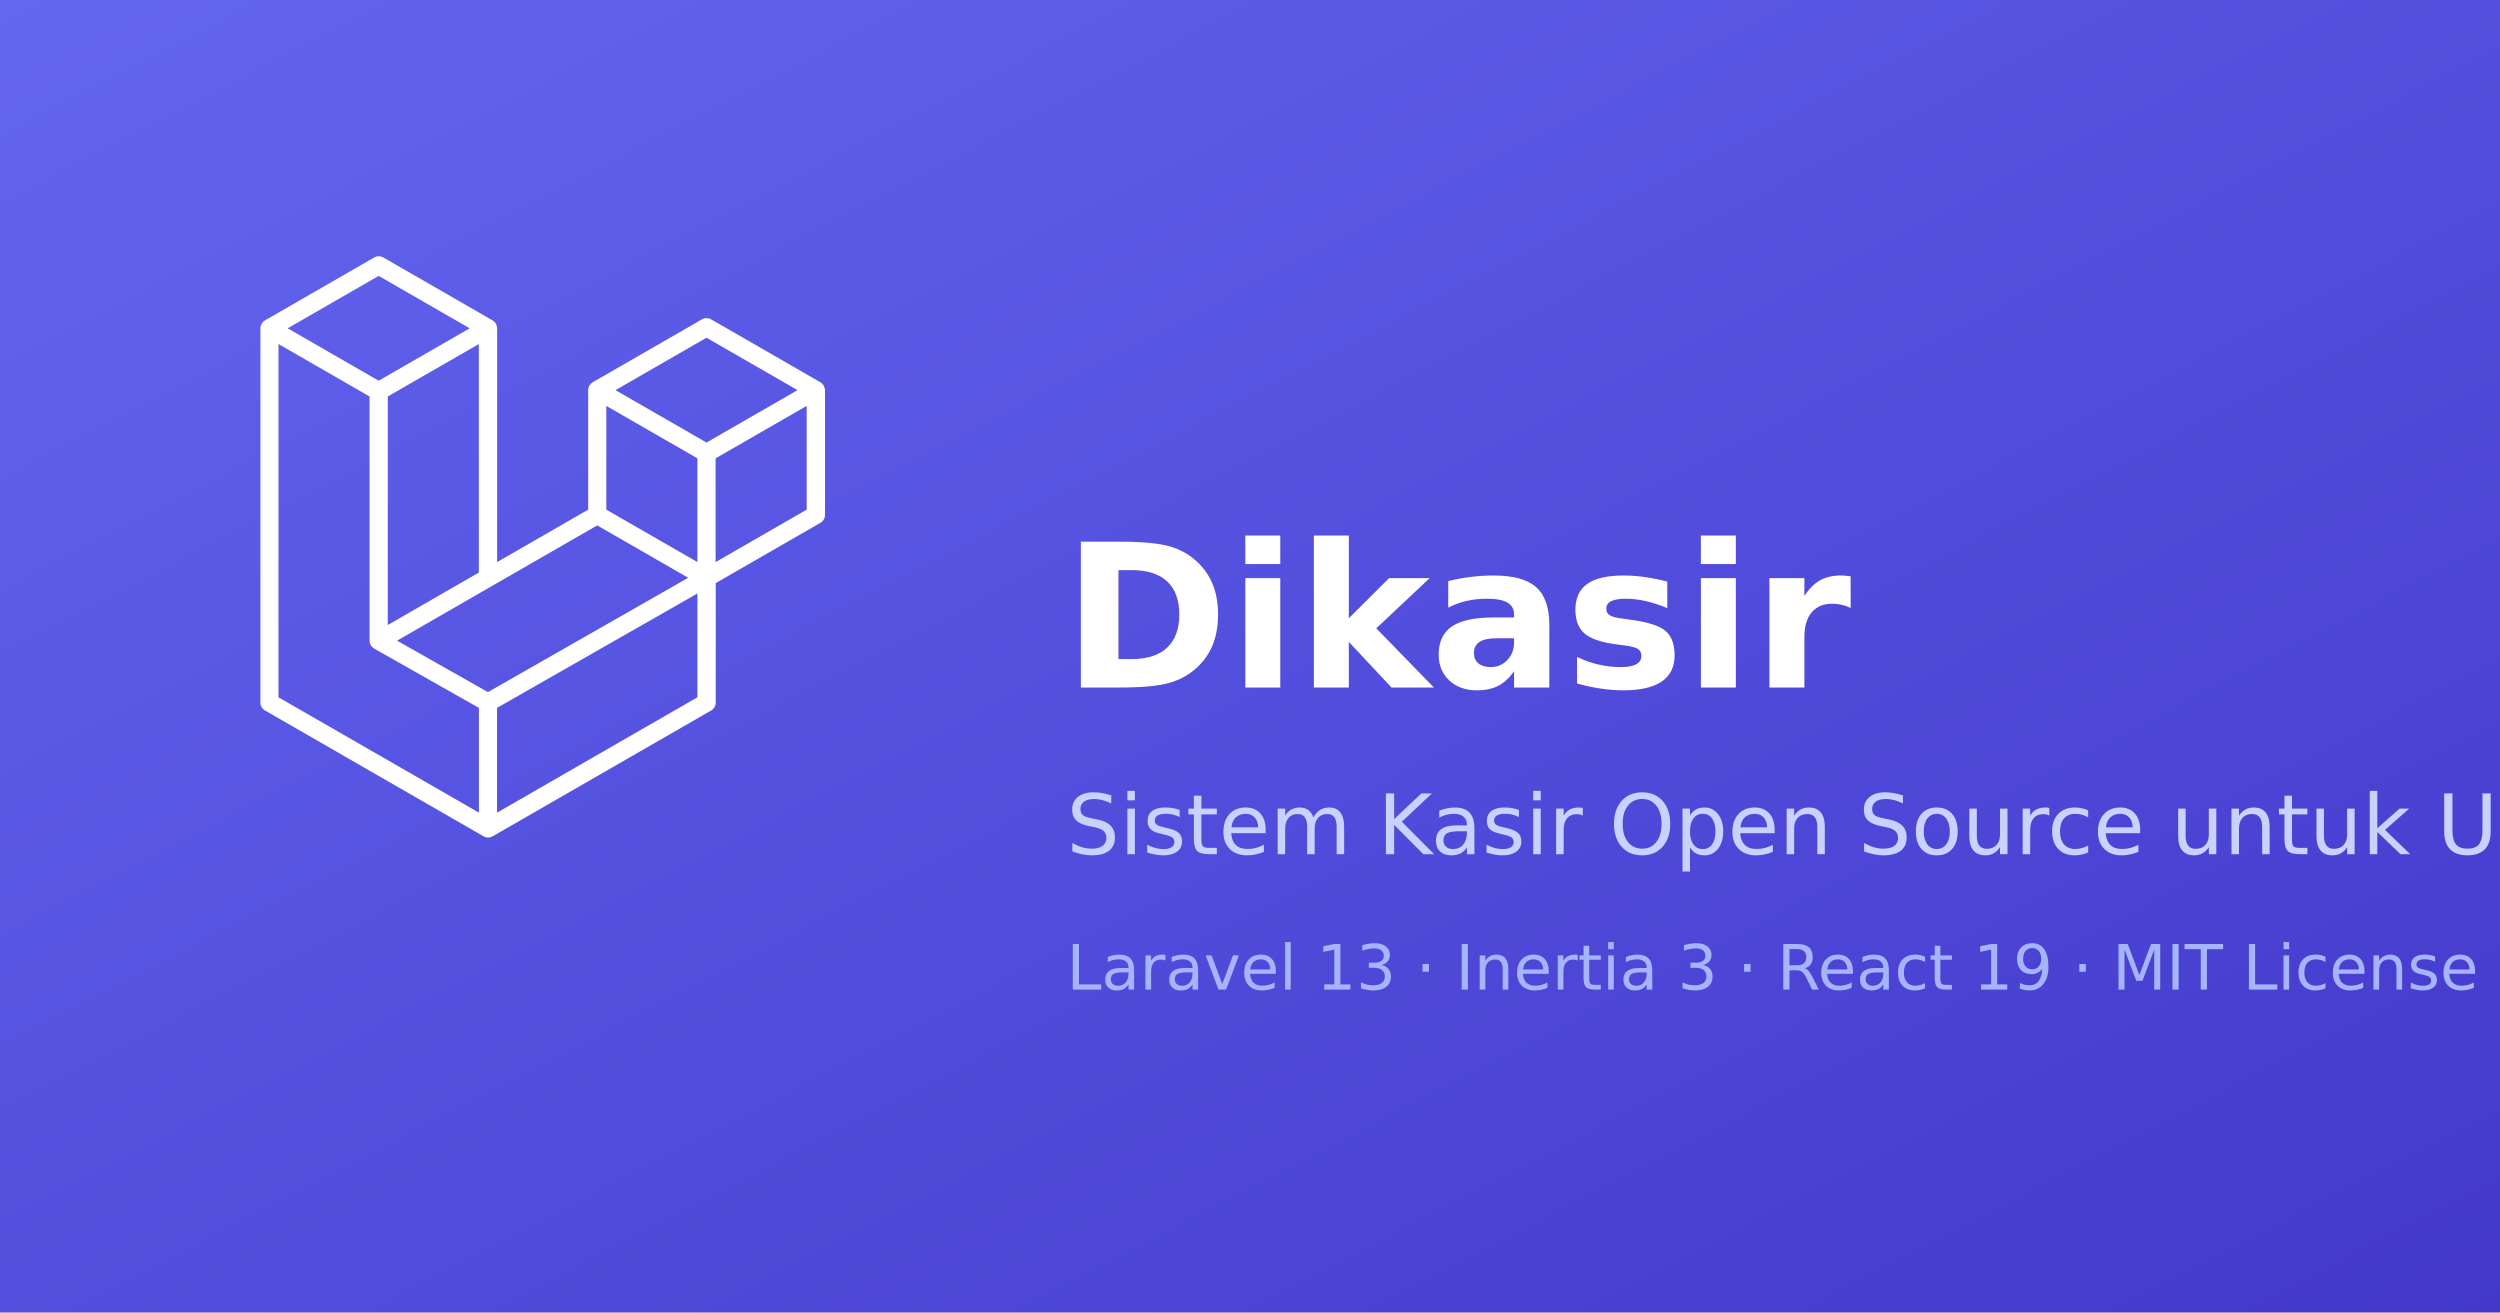
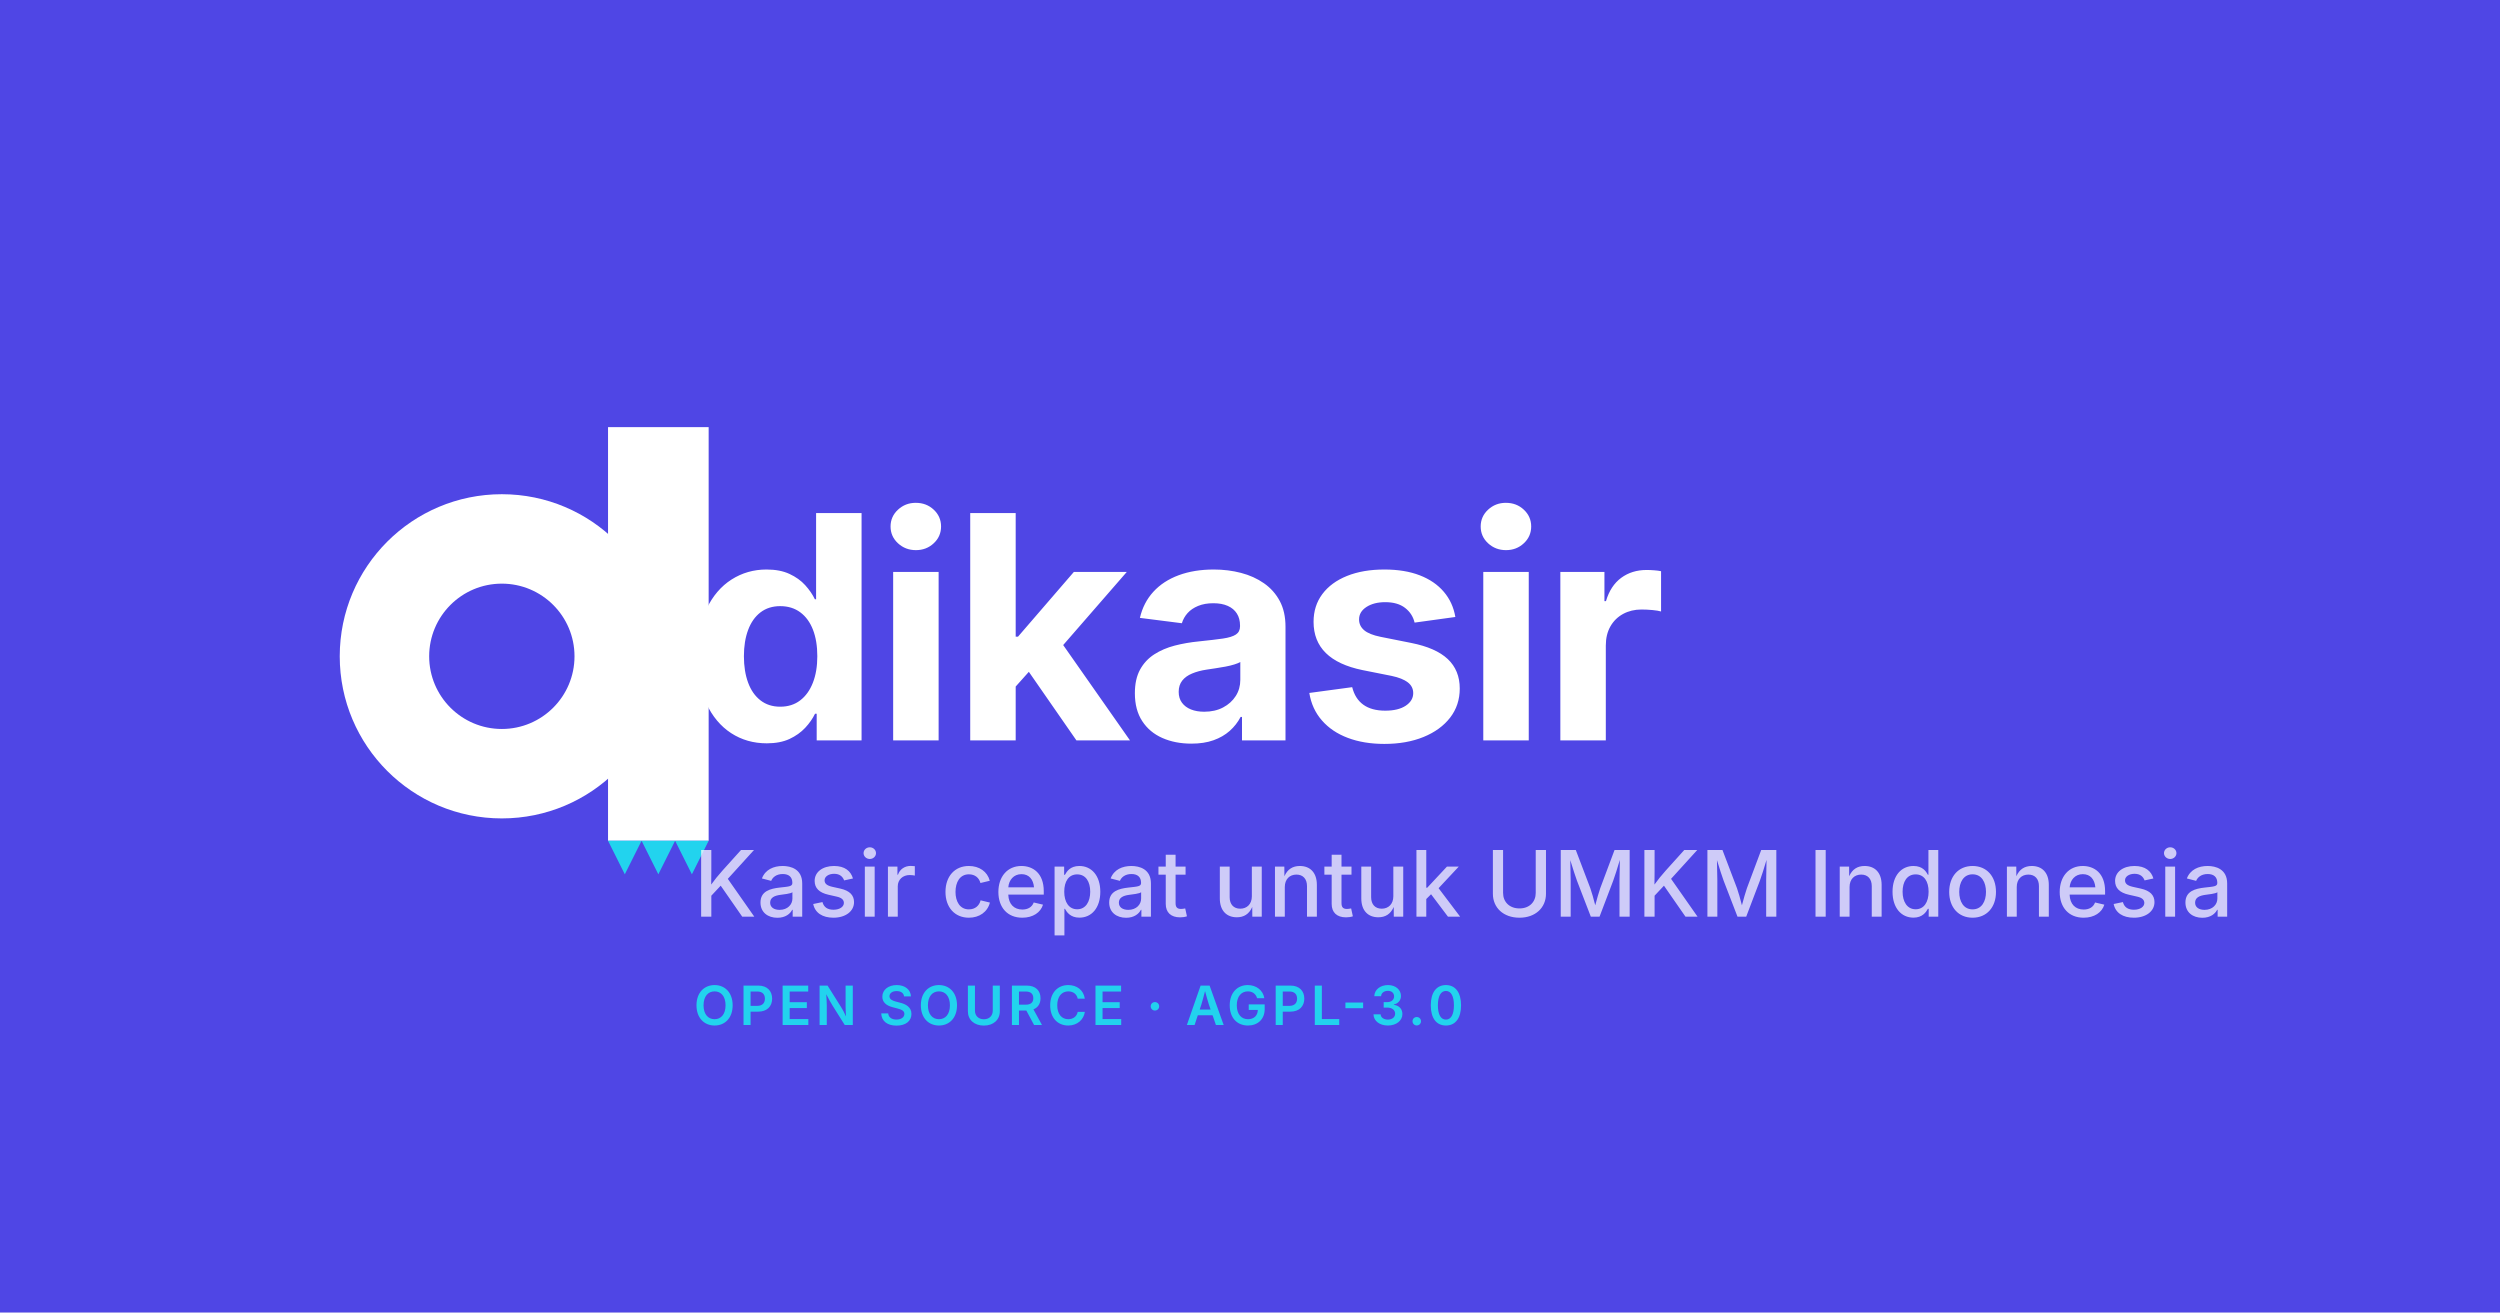
- <svg xmlns="http://www.w3.org/2000/svg" width="1200" height="630" viewBox="0 0 1200 630">
-   <defs>
-     <linearGradient id="bg" x1="0" y1="0" x2="1" y2="1">
-       <stop offset="0%" stop-color="#6366f1" />
-       <stop offset="100%" stop-color="#4338ca" />
-     </linearGradient>
-   </defs>
-   <rect width="1200" height="630" fill="url(#bg)" />
-   <g transform="translate(90,105)">
-     <path fill="#ffffff" d="M305.8 81.125C305.77 80.995 305.69 80.885 305.65 80.755C305.56 80.525 305.49 80.285 305.37 80.075C305.29 79.935 305.17 79.815 305.07 79.685C304.94 79.515 304.83 79.325 304.68 79.175C304.55 79.045 304.39 78.955 304.25 78.845C304.09 78.715 303.95 78.575 303.77 78.475L251.32 48.275C249.97 47.495 248.31 47.495 246.96 48.275L194.51 78.475C194.33 78.575 194.19 78.725 194.03 78.845C193.89 78.955 193.73 79.045 193.6 79.175C193.45 79.325 193.34 79.515 193.21 79.685C193.11 79.815 192.99 79.935 192.91 80.075C192.79 80.285 192.71 80.525 192.63 80.755C192.58 80.875 192.51 80.995 192.48 81.125C192.38 81.495 192.33 81.875 192.33 82.265V139.625L148.62 164.795V52.575C148.62 52.185 148.57 51.805 148.47 51.435C148.44 51.305 148.36 51.195 148.32 51.065C148.23 50.835 148.16 50.595 148.04 50.385C147.96 50.245 147.84 50.125 147.74 49.995C147.61 49.825 147.5 49.635 147.35 49.485C147.22 49.355 147.06 49.265 146.92 49.155C146.76 49.025 146.62 48.885 146.44 48.785L93.99 18.585C92.64 17.805 90.98 17.805 89.63 18.585L37.18 48.785C37 48.885 36.86 49.035 36.7 49.155C36.56 49.265 36.4 49.355 36.27 49.485C36.12 49.635 36.01 49.825 35.88 49.995C35.78 50.125 35.66 50.245 35.58 50.385C35.46 50.595 35.38 50.835 35.3 51.065C35.25 51.185 35.18 51.305 35.15 51.435C35.05 51.805 35 52.185 35 52.575V232.235C35 233.795 35.84 235.245 37.19 236.025L142.1 296.425C142.33 296.555 142.58 296.635 142.82 296.725C142.93 296.765 143.04 296.835 143.16 296.865C143.53 296.965 143.9 297.015 144.28 297.015C144.66 297.015 145.03 296.965 145.4 296.865C145.5 296.835 145.59 296.775 145.69 296.745C145.95 296.655 146.21 296.565 146.45 296.435L251.36 236.035C252.72 235.255 253.55 233.815 253.55 232.245V174.885L303.81 145.945C305.17 145.165 306 143.725 306 142.155V82.265C305.95 81.875 305.89 81.495 305.8 81.125ZM144.2 227.205L100.57 202.515L146.39 176.135L196.66 147.195L240.33 172.335L208.29 190.625L144.2 227.205ZM244.75 114.995V164.795L226.39 154.225L201.03 139.625V89.825L219.39 100.395L244.75 114.995ZM249.12 57.105L292.81 82.265L249.12 107.425L205.43 82.265L249.12 57.105ZM114.49 184.425L96.13 194.995V85.305L121.49 70.705L139.85 60.135V169.815L114.49 184.425ZM91.76 27.425L135.45 52.585L91.76 77.745L48.07 52.585L91.76 27.425ZM43.67 60.135L62.03 70.705L87.39 85.305V202.545V202.555V202.565C87.39 202.735 87.44 202.895 87.46 203.055C87.49 203.265 87.49 203.485 87.55 203.695V203.705C87.6 203.875 87.69 204.035 87.76 204.195C87.84 204.375 87.89 204.575 87.99 204.745C87.99 204.745 87.99 204.755 88 204.755C88.09 204.905 88.22 205.035 88.33 205.175C88.45 205.335 88.55 205.495 88.69 205.635L88.7 205.645C88.82 205.765 88.98 205.855 89.12 205.965C89.28 206.085 89.42 206.225 89.59 206.325C89.6 206.325 89.6 206.325 89.61 206.335C89.62 206.335 89.62 206.345 89.63 206.345L139.87 234.775V285.065L43.67 229.705V60.135ZM244.75 229.705L148.58 285.075V234.775L219.8 194.115L244.75 179.875V229.705ZM297.2 139.625L253.49 164.795V114.995L278.85 100.395L297.21 89.825V139.625H297.2Z" />
+ <svg xmlns="http://www.w3.org/2000/svg" viewBox="0 0 1200 630" width="1200" height="630">
+   <rect width="1200" height="630" fill="#4F46E5" />
+   <g transform="translate(96.0,146.0) scale(1.3415)">
+     <path fill="#ffffff" fill-rule="evenodd" d="M50 126a58 58 0 1 0 116 0 58 58 0 1 0-116 0zM82 126a26 26 0 1 0 52 0 26 26 0 1 0-52 0z" />
+     <path fill="#ffffff" d="M146 44h36v148h-36z" />
+     <path fill="#22D3EE" d="M146 192h36l-6 12-6-12-6 12-6-12-6 12-6-12z" />
  </g>
-   <text x="510" y="330" font-family="DejaVu Sans, Arial, sans-serif" font-size="96" font-weight="bold" fill="#ffffff">Dikasir</text>
-   <text x="512" y="410" font-family="DejaVu Sans, Arial, sans-serif" font-size="40" fill="#c7d2fe">Sistem Kasir Open Source untuk UMKM Indonesia</text>
-   <text x="512" y="475" font-family="DejaVu Sans, Arial, sans-serif" font-size="30" fill="#a5b4fc">Laravel 13 · Inertia 3 · React 19 · MIT License</text>
+   <path fill="#ffffff" transform="translate(329.1,355.4) scale(1.5)" d="M25.98 0.93Q19.58 0.93 14.55-2.34Q9.52-5.62 6.62-11.82Q3.71-18.02 3.71-26.90Q3.71-35.94 6.69-42.11Q9.67-48.29 14.70-51.49Q19.73-54.69 25.88-54.69Q30.22-54.69 33.25-53.27Q36.28-51.86 38.26-49.68Q40.23-47.51 41.36-45.17L41.75-45.17L41.75-72.75L56.30-72.75L56.30 0L41.94 0L41.94-8.54L41.41-8.54Q40.28-6.20 38.26-4.03Q36.23-1.86 33.23-0.46Q30.22 0.93 25.98 0.93M30.27-10.79Q34.03-10.79 36.67-12.82Q39.31-14.84 40.72-18.46Q42.14-22.07 42.14-26.95Q42.14-31.84 40.75-35.42Q39.36-39.01 36.69-40.99Q34.03-42.97 30.27-42.97Q26.56-42.97 23.95-40.97Q21.34-38.96 20-35.35Q18.65-31.74 18.65-26.95Q18.65-22.12 20-18.48Q21.34-14.84 23.95-12.82Q26.56-10.79 30.27-10.79 M80.96 0L66.41 0L66.41-53.91L80.96-53.91L80.96 0M73.69-60.89Q70.32-60.89 67.95-63.09Q65.58-65.28 65.58-68.46Q65.58-71.63 67.95-73.83Q70.32-76.03 73.64-76.03Q77.06-76.03 79.40-73.83Q81.74-71.63 81.74-68.46Q81.74-65.28 79.40-63.09Q77.06-60.89 73.69-60.89 M114.22-26.86L104.26-15.72L104.26-33.20L106.36-33.20L124.23-53.91L141.17-53.91L117.64-26.86L114.22-26.86M105.62 0L91.07 0L91.07-72.75L105.62-72.75L105.62 0M142.20 0L125.06 0L108.70-23.58L118.42-33.94 M161.83 1.03Q156.65 1.03 152.55-0.78Q148.45-2.59 146.11-6.18Q143.76-9.77 143.76-15.09Q143.76-19.63 145.42-22.66Q147.08-25.68 149.96-27.54Q152.84-29.39 156.53-30.35Q160.22-31.30 164.27-31.69Q169.01-32.18 171.89-32.59Q174.77-33.01 176.09-33.89Q177.41-34.77 177.41-36.52L177.41-36.77Q177.41-39.01 176.40-40.60Q175.40-42.19 173.50-43.04Q171.59-43.90 168.86-43.90Q166.08-43.90 164-43.04Q161.93-42.19 160.63-40.75Q159.34-39.31 158.80-37.50L145.37-39.21Q146.50-44.09 149.67-47.56Q152.84-51.03 157.78-52.86Q162.71-54.69 169.01-54.69Q173.60-54.69 177.72-53.61Q181.85-52.54 185.07-50.29Q188.29-48.05 190.13-44.60Q191.96-41.16 191.96-36.38L191.96 0L178.04 0L178.04-7.52L177.60-7.52Q176.28-4.98 174.11-3.05Q171.94-1.12 168.91-0.05Q165.88 1.03 161.83 1.03M165.93-9.18Q169.40-9.18 171.99-10.55Q174.57-11.91 176.04-14.21Q177.50-16.50 177.50-19.38L177.50-25.10Q176.87-24.71 175.62-24.32Q174.38-23.93 172.82-23.63Q171.25-23.34 169.67-23.10Q168.08-22.85 166.76-22.66Q164.12-22.27 162.07-21.41Q160.02-20.56 158.90-19.12Q157.78-17.68 157.78-15.53Q157.78-13.48 158.83-12.06Q159.88-10.64 161.71-9.91Q163.54-9.18 165.93-9.18 M223.60 1.12Q217.01 1.12 211.91-0.81Q206.80-2.73 203.61-6.40Q200.41-10.06 199.58-15.19L213.30-17.04Q214.23-13.33 216.86-11.43Q219.50-9.52 223.89-9.52Q228.04-9.52 230.44-11.11Q232.83-12.70 232.83-15.14Q232.83-17.24 231.10-18.58Q229.36-19.92 225.90-20.65L216.57-22.51Q208.76-24.12 204.85-27.98Q200.94-31.84 200.94-37.94Q200.94-43.07 203.75-46.83Q206.56-50.59 211.66-52.64Q216.77-54.69 223.60-54.69Q230.14-54.69 234.93-52.83Q239.71-50.98 242.62-47.56Q245.53-44.14 246.31-39.50L233.27-37.70Q232.59-40.58 230.22-42.41Q227.85-44.24 223.89-44.24Q220.23-44.24 217.86-42.70Q215.50-41.16 215.50-38.72Q215.50-36.67 217.11-35.28Q218.72-33.89 222.38-33.15L232.15-31.20Q240.06-29.64 243.89-26.03Q247.72-22.41 247.72-16.60Q247.72-11.28 244.65-7.30Q241.57-3.32 236.13-1.10Q230.68 1.12 223.60 1.12 M269.80 0L255.25 0L255.25-53.91L269.80-53.91L269.80 0M262.52-60.89Q259.15-60.89 256.78-63.09Q254.42-65.28 254.42-68.46Q254.42-71.63 256.78-73.83Q259.15-76.03 262.47-76.03Q265.89-76.03 268.23-73.83Q270.58-71.63 270.58-68.46Q270.58-65.28 268.23-63.09Q265.89-60.89 262.52-60.89 M294.46 0L279.91 0L279.91-53.91L294.02-53.91L294.02-44.58L294.51-44.58Q295.97-49.51 299.39-52.03Q302.81-54.54 307.50-54.54Q308.67-54.54 309.94-54.44Q311.21-54.35 312.14-54.15L312.14-41.26Q311.21-41.55 309.38-41.72Q307.55-41.89 305.84-41.89Q302.61-41.89 300-40.48Q297.39-39.06 295.92-36.47Q294.46-33.89 294.46-30.37" />
+   <text x="333" y="440" font-family="Inter" font-size="44" font-weight="500" fill="#ffffff" fill-opacity="0.72">Kasir cepat untuk UMKM Indonesia</text>
+   <text x="333" y="492" font-family="Inter" font-size="26" font-weight="600" letter-spacing="2" fill="#22D3EE">OPEN SOURCE · AGPL-3.0</text>
</svg>
